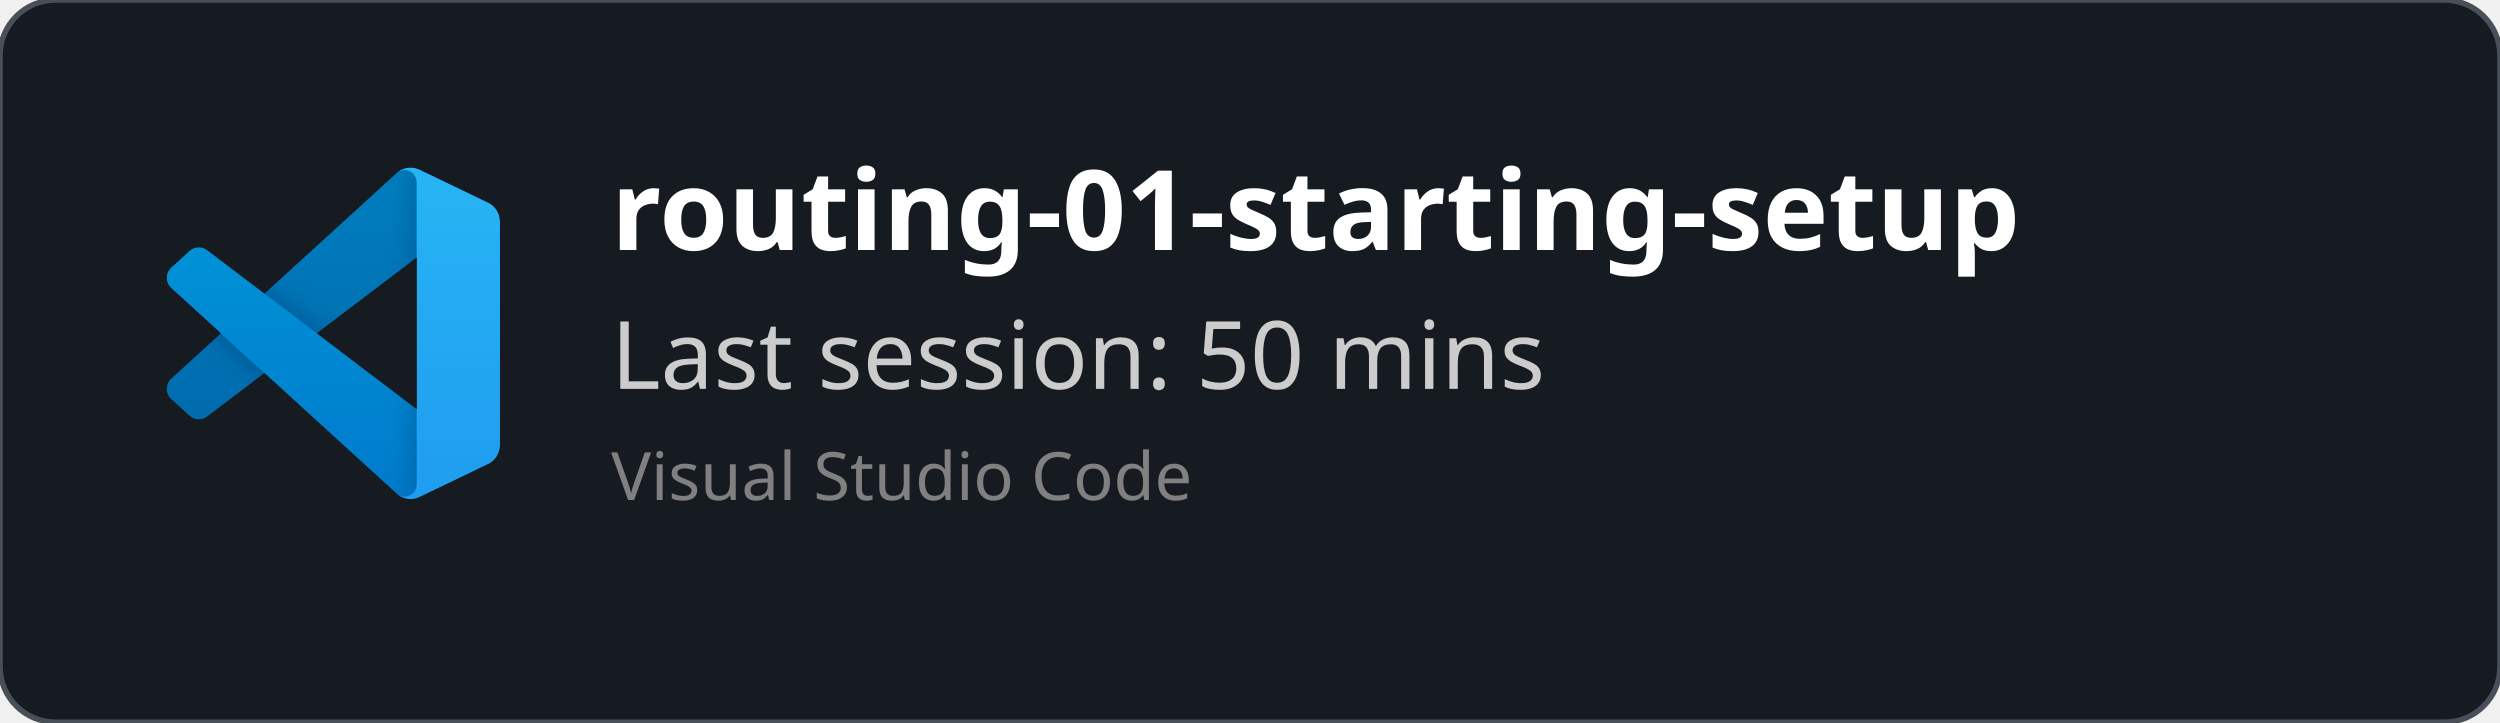
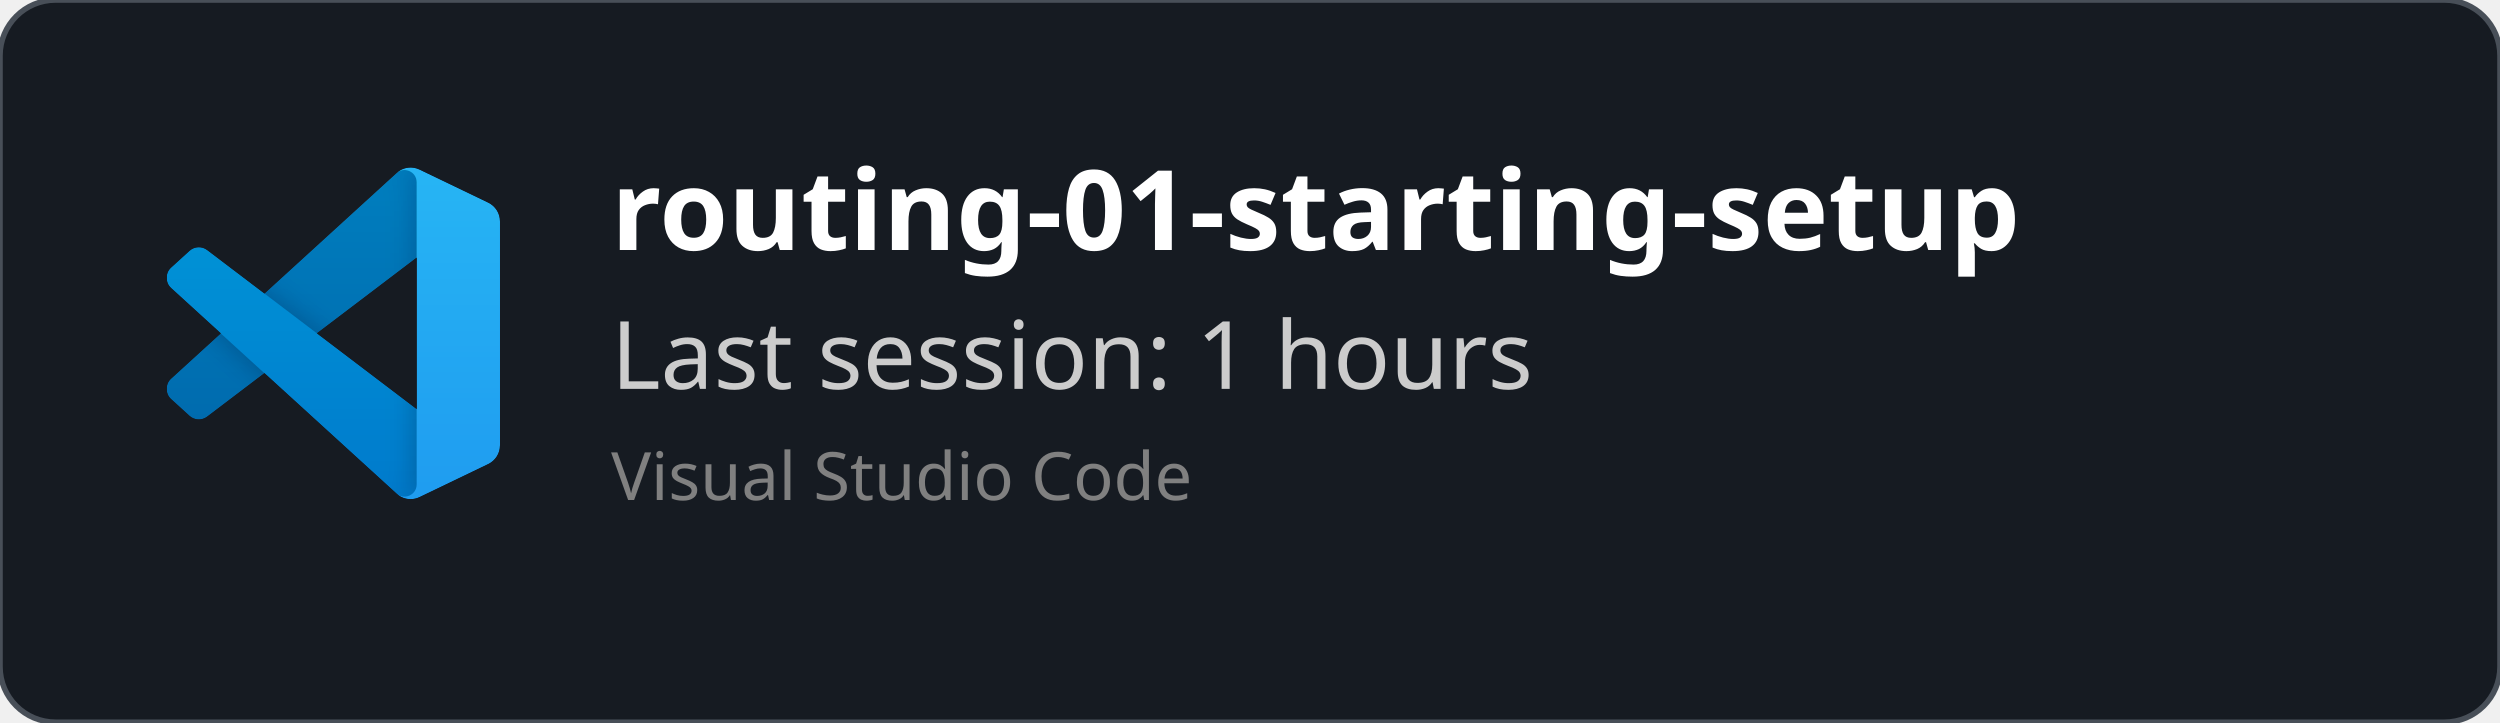
<svg xmlns="http://www.w3.org/2000/svg" width="450" height="130" viewBox="0 0 450 130" fill="none" role="img">
  <style>
    *{
        font-family: 'Segoe UI', Ubuntu, monospace
    }
    </style>
  <defs>
    <clipPath id="horizontalClip" x="20" y="20" width="500" height="200">
      <rect x="90" y="20" width="300" height="50" />
    </clipPath>
  </defs>
  <rect width="450" height="130" fill="rgba(22,27,34)" stroke="#484f58" stroke-width="1" fill-opacity="1" stroke-opacity="1" x="0" y="0" rx="10px" ry="10px">
    </rect>
  <svg width="60" height="60" x="30" y="30" viewBox="0 0 100 100" fill="none" id="vscode">
    <mask id="mask0" mask-type="alpha" maskUnits="userSpaceOnUse" x="0" y="0" width="100" height="100">
      <path fill-rule="evenodd" clip-rule="evenodd" d="M70.912 99.317C72.487 99.931 74.283 99.891 75.873 99.126L96.461 89.22C98.624 88.179 100 85.989 100 83.587V16.413C100 14.011 98.624 11.822 96.461 10.781L75.873 0.874C73.786 -0.13 71.345 0.116 69.513 1.447C69.252 1.637 69.003 1.849 68.769 2.083L29.355 38.041L12.187 25.01C10.589 23.797 8.354 23.896 6.869 25.246L1.363 30.255C-0.453 31.906 -0.455 34.763 1.359 36.417L16.247 50L1.359 63.583C-0.455 65.237 -0.453 68.094 1.363 69.745L6.869 74.754C8.354 76.104 10.589 76.204 12.187 74.99L29.355 61.959L68.769 97.917C69.392 98.541 70.125 99.01 70.912 99.317ZM75.015 27.299L45.109 50L75.015 72.701V27.299Z" fill="white" />
    </mask>
    <g mask="url(#mask0)">
      <path d="M96.461 10.796L75.857 0.876C73.472 -0.273 70.622 0.212 68.75 2.083L1.299 63.583C-0.516 65.237 -0.514 68.094 1.303 69.745L6.813 74.754C8.298 76.104 10.535 76.204 12.134 74.99L93.361 13.37C96.086 11.303 100 13.246 100 16.667V16.427C100 14.027 98.625 11.838 96.461 10.796Z" fill="#0065A9" />
      <g filter="url(#filter0_d)">
        <path d="M96.461 89.204L75.857 99.124C73.472 100.273 70.622 99.788 68.75 97.917L1.299 36.417C-0.516 34.763 -0.514 31.906 1.303 30.255L6.813 25.246C8.298 23.896 10.535 23.796 12.134 25.009L93.361 86.63C96.086 88.697 100 86.754 100 83.333V83.573C100 85.974 98.625 88.162 96.461 89.204Z" fill="#007ACC" />
      </g>
      <g filter="url(#filter1_d)">
        <path d="M75.858 99.126C73.472 100.274 70.622 99.788 68.75 97.917C71.056 100.223 75 98.59 75 95.328V4.672C75 1.41 71.056 -0.223 68.75 2.083C70.622 0.211 73.472 -0.274 75.858 0.874L96.459 10.781C98.623 11.822 100 14.011 100 16.413V83.587C100 85.989 98.623 88.179 96.459 89.22L75.858 99.126Z" fill="#1F9CF0" />
      </g>
      <g style="mix-blend-mode:overlay" opacity="0.25">
        <path fill-rule="evenodd" clip-rule="evenodd" d="M70.851 99.317C72.426 99.931 74.222 99.891 75.812 99.126L96.4 89.22C98.563 88.179 99.939 85.989 99.939 83.587V16.413C99.939 14.011 98.564 11.822 96.4 10.781L75.812 0.874C73.725 -0.13 71.284 0.116 69.453 1.447C69.191 1.637 68.942 1.849 68.708 2.083L29.294 38.041L12.126 25.01C10.528 23.796 8.293 23.896 6.809 25.246L1.302 30.255C-0.513 31.906 -0.515 34.763 1.298 36.417L16.186 50L1.298 63.583C-0.515 65.237 -0.513 68.094 1.302 69.745L6.809 74.754C8.293 76.104 10.528 76.204 12.126 74.99L29.294 61.959L68.708 97.917C69.332 98.54 70.064 99.01 70.851 99.317ZM74.954 27.299L45.048 50L74.954 72.701V27.299Z" fill="url(#paint0_linear)" />
      </g>
    </g>
    <defs>
      <filter id="filter0_d" x="-8.394" y="15.829" width="116.727" height="92.246" filterUnits="userSpaceOnUse" color-interpolation-filters="sRGB">
        <feFlood flood-opacity="0" result="BackgroundImageFix" />
        <feColorMatrix in="SourceAlpha" type="matrix" values="0 0 0 0 0 0 0 0 0 0 0 0 0 0 0 0 0 0 127 0" />
        <feOffset />
        <feGaussianBlur stdDeviation="4.167" />
        <feColorMatrix type="matrix" values="0 0 0 0 0 0 0 0 0 0 0 0 0 0 0 0 0 0 0.25 0" />
        <feBlend mode="overlay" in2="BackgroundImageFix" result="effect1_dropShadow" />
        <feBlend mode="normal" in="SourceGraphic" in2="effect1_dropShadow" result="shape" />
      </filter>
      <filter id="filter1_d" x="60.417" y="-8.076" width="47.917" height="116.151" filterUnits="userSpaceOnUse" color-interpolation-filters="sRGB">
        <feFlood flood-opacity="0" result="BackgroundImageFix" />
        <feColorMatrix in="SourceAlpha" type="matrix" values="0 0 0 0 0 0 0 0 0 0 0 0 0 0 0 0 0 0 127 0" />
        <feOffset />
        <feGaussianBlur stdDeviation="4.167" />
        <feColorMatrix type="matrix" values="0 0 0 0 0 0 0 0 0 0 0 0 0 0 0 0 0 0 0.25 0" />
        <feBlend mode="overlay" in2="BackgroundImageFix" result="effect1_dropShadow" />
        <feBlend mode="normal" in="SourceGraphic" in2="effect1_dropShadow" result="shape" />
      </filter>
      <linearGradient id="paint0_linear" x1="49.939" y1="0.258" x2="49.939" y2="99.742" gradientUnits="userSpaceOnUse">
        <stop stop-color="white" />
        <stop offset="1" stop-color="white" stop-opacity="0" />
      </linearGradient>
    </defs>
  </svg>
  <text x="110" y="45" font-size="20" clip-path="url(#horizontalClip)" font-weight="bold" font-family="Ubuntu" fill="white">
    routing-01-starting-setup
    </text>
  <text x="110" y="70" font-size="17px" font-family="Ubuntu" fill="#ccc">
-     Last session: 50 mins
+     Last session: 1 hours
    </text>
  <text x="110" y="90" font-size="12px" font-family="Ubuntu" fill="grey">
    Visual Studio Code
    </text>
</svg>
